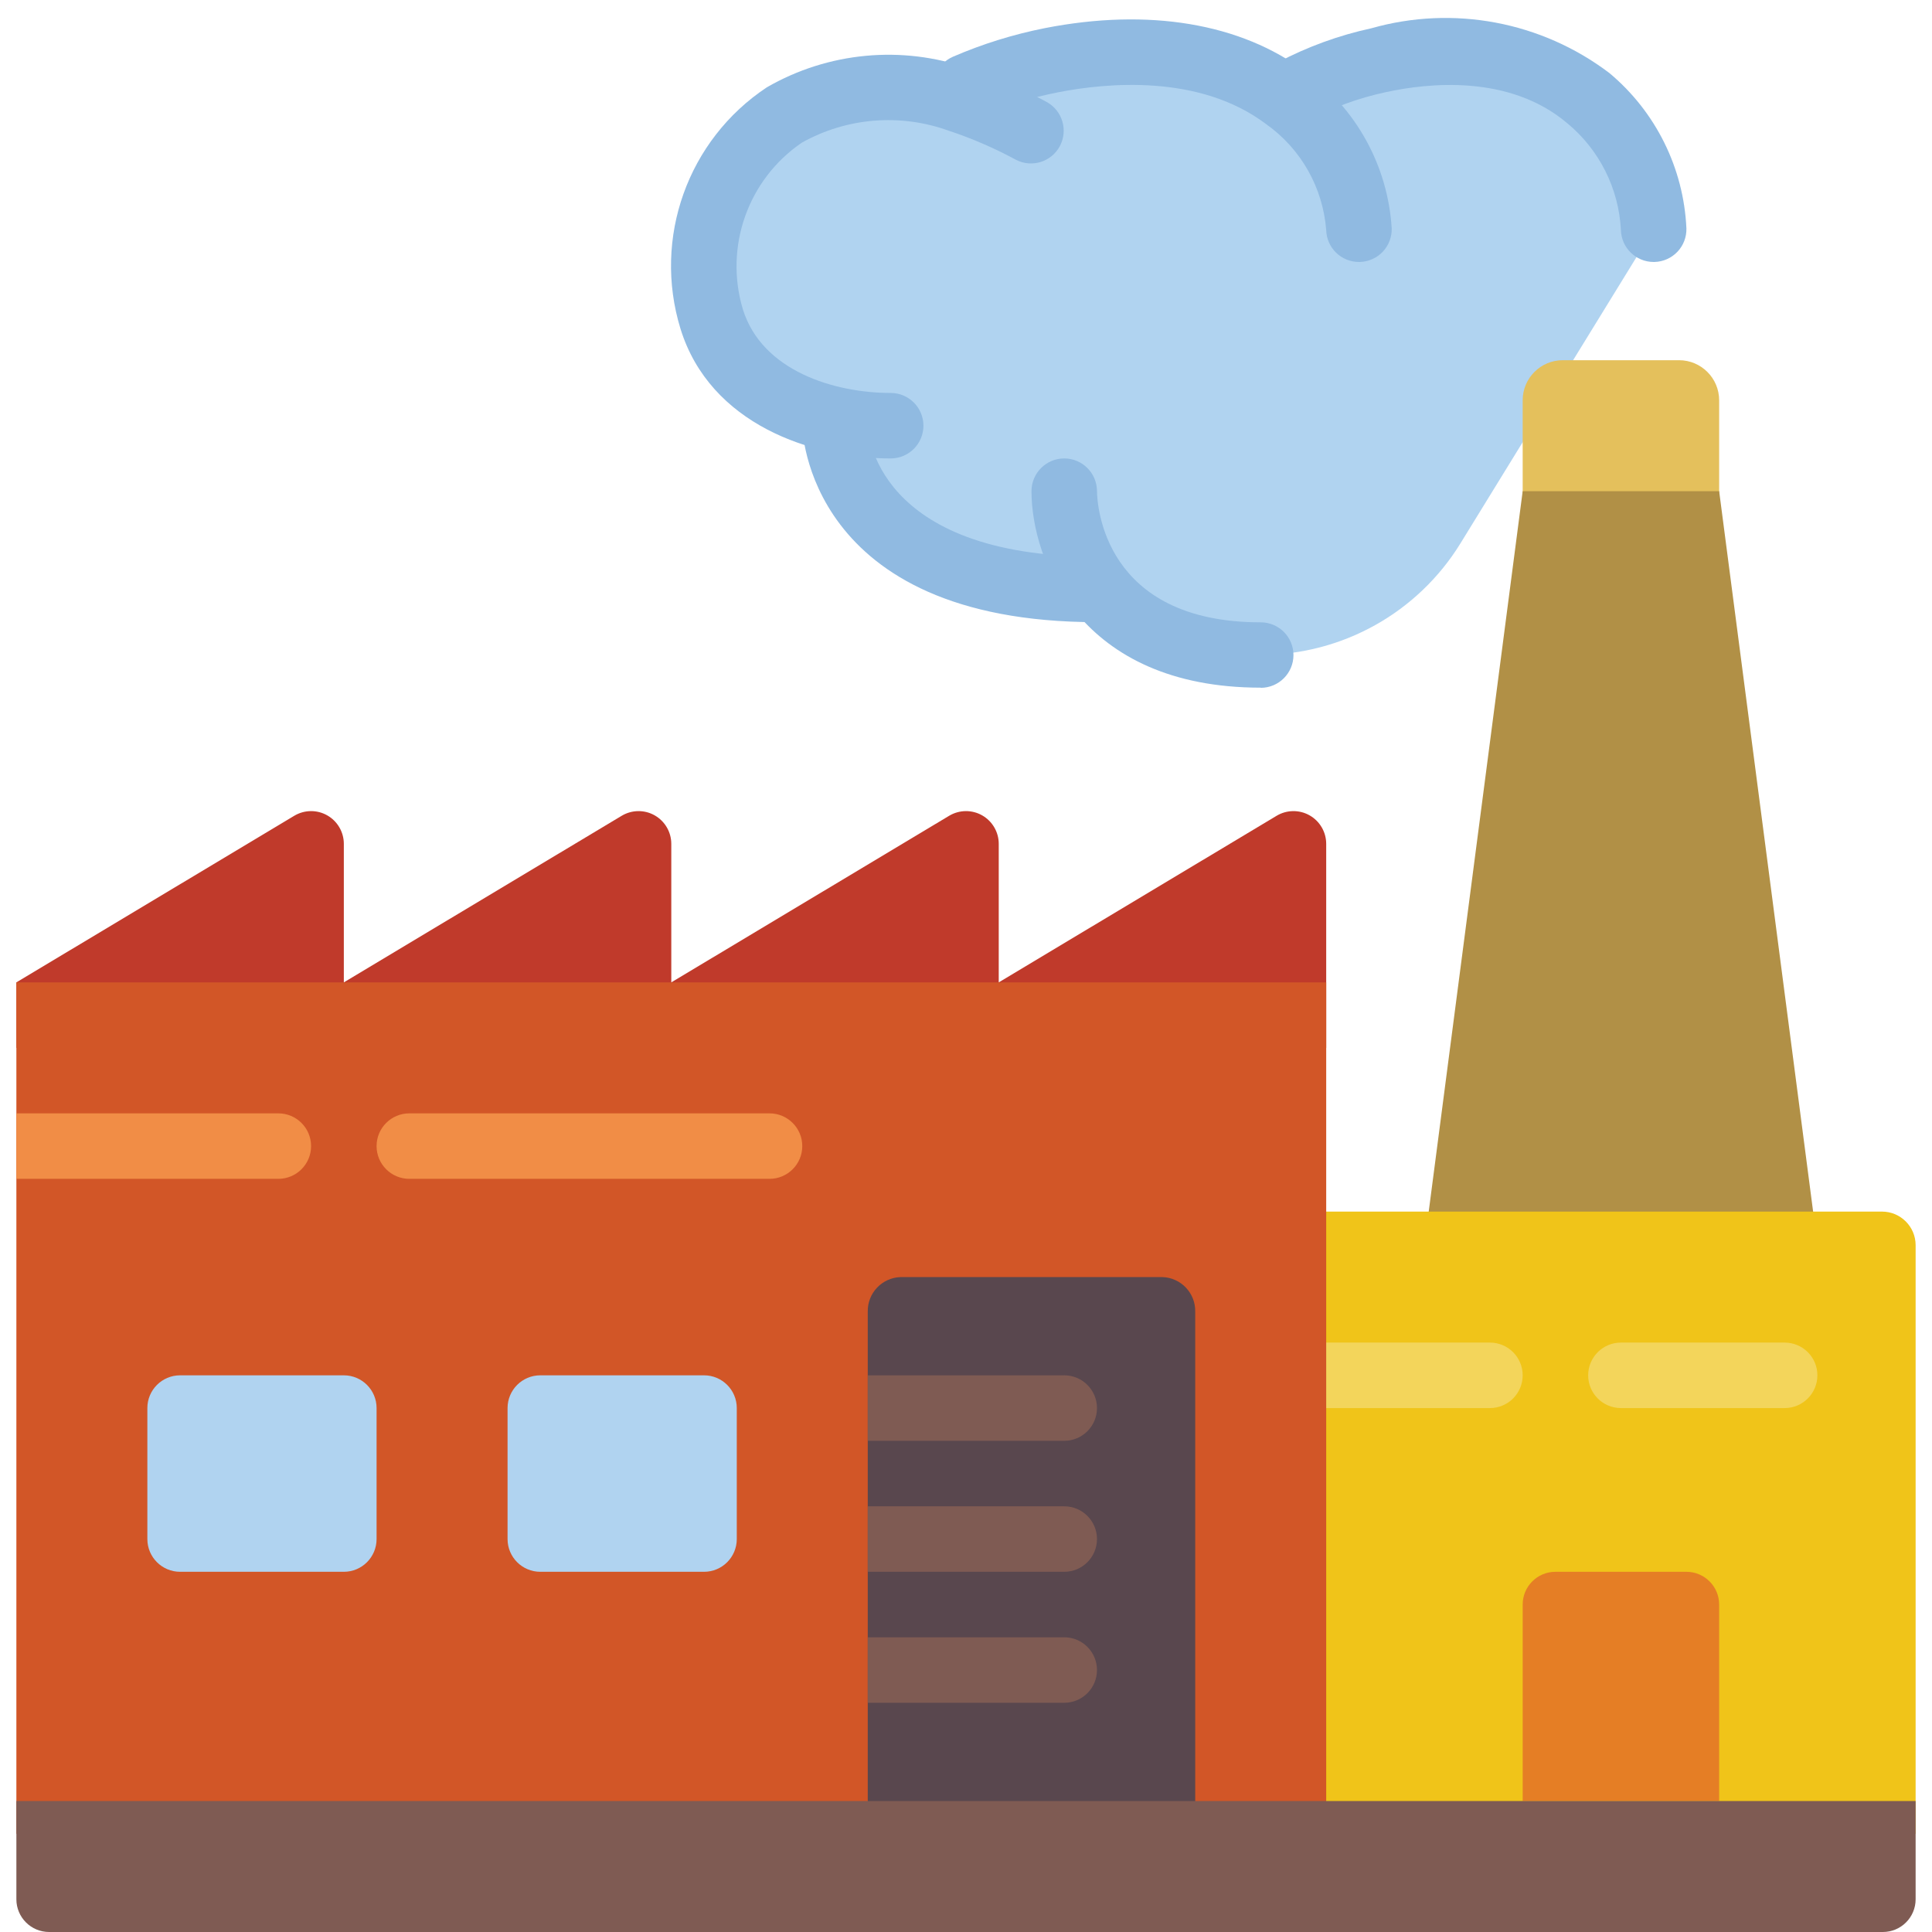
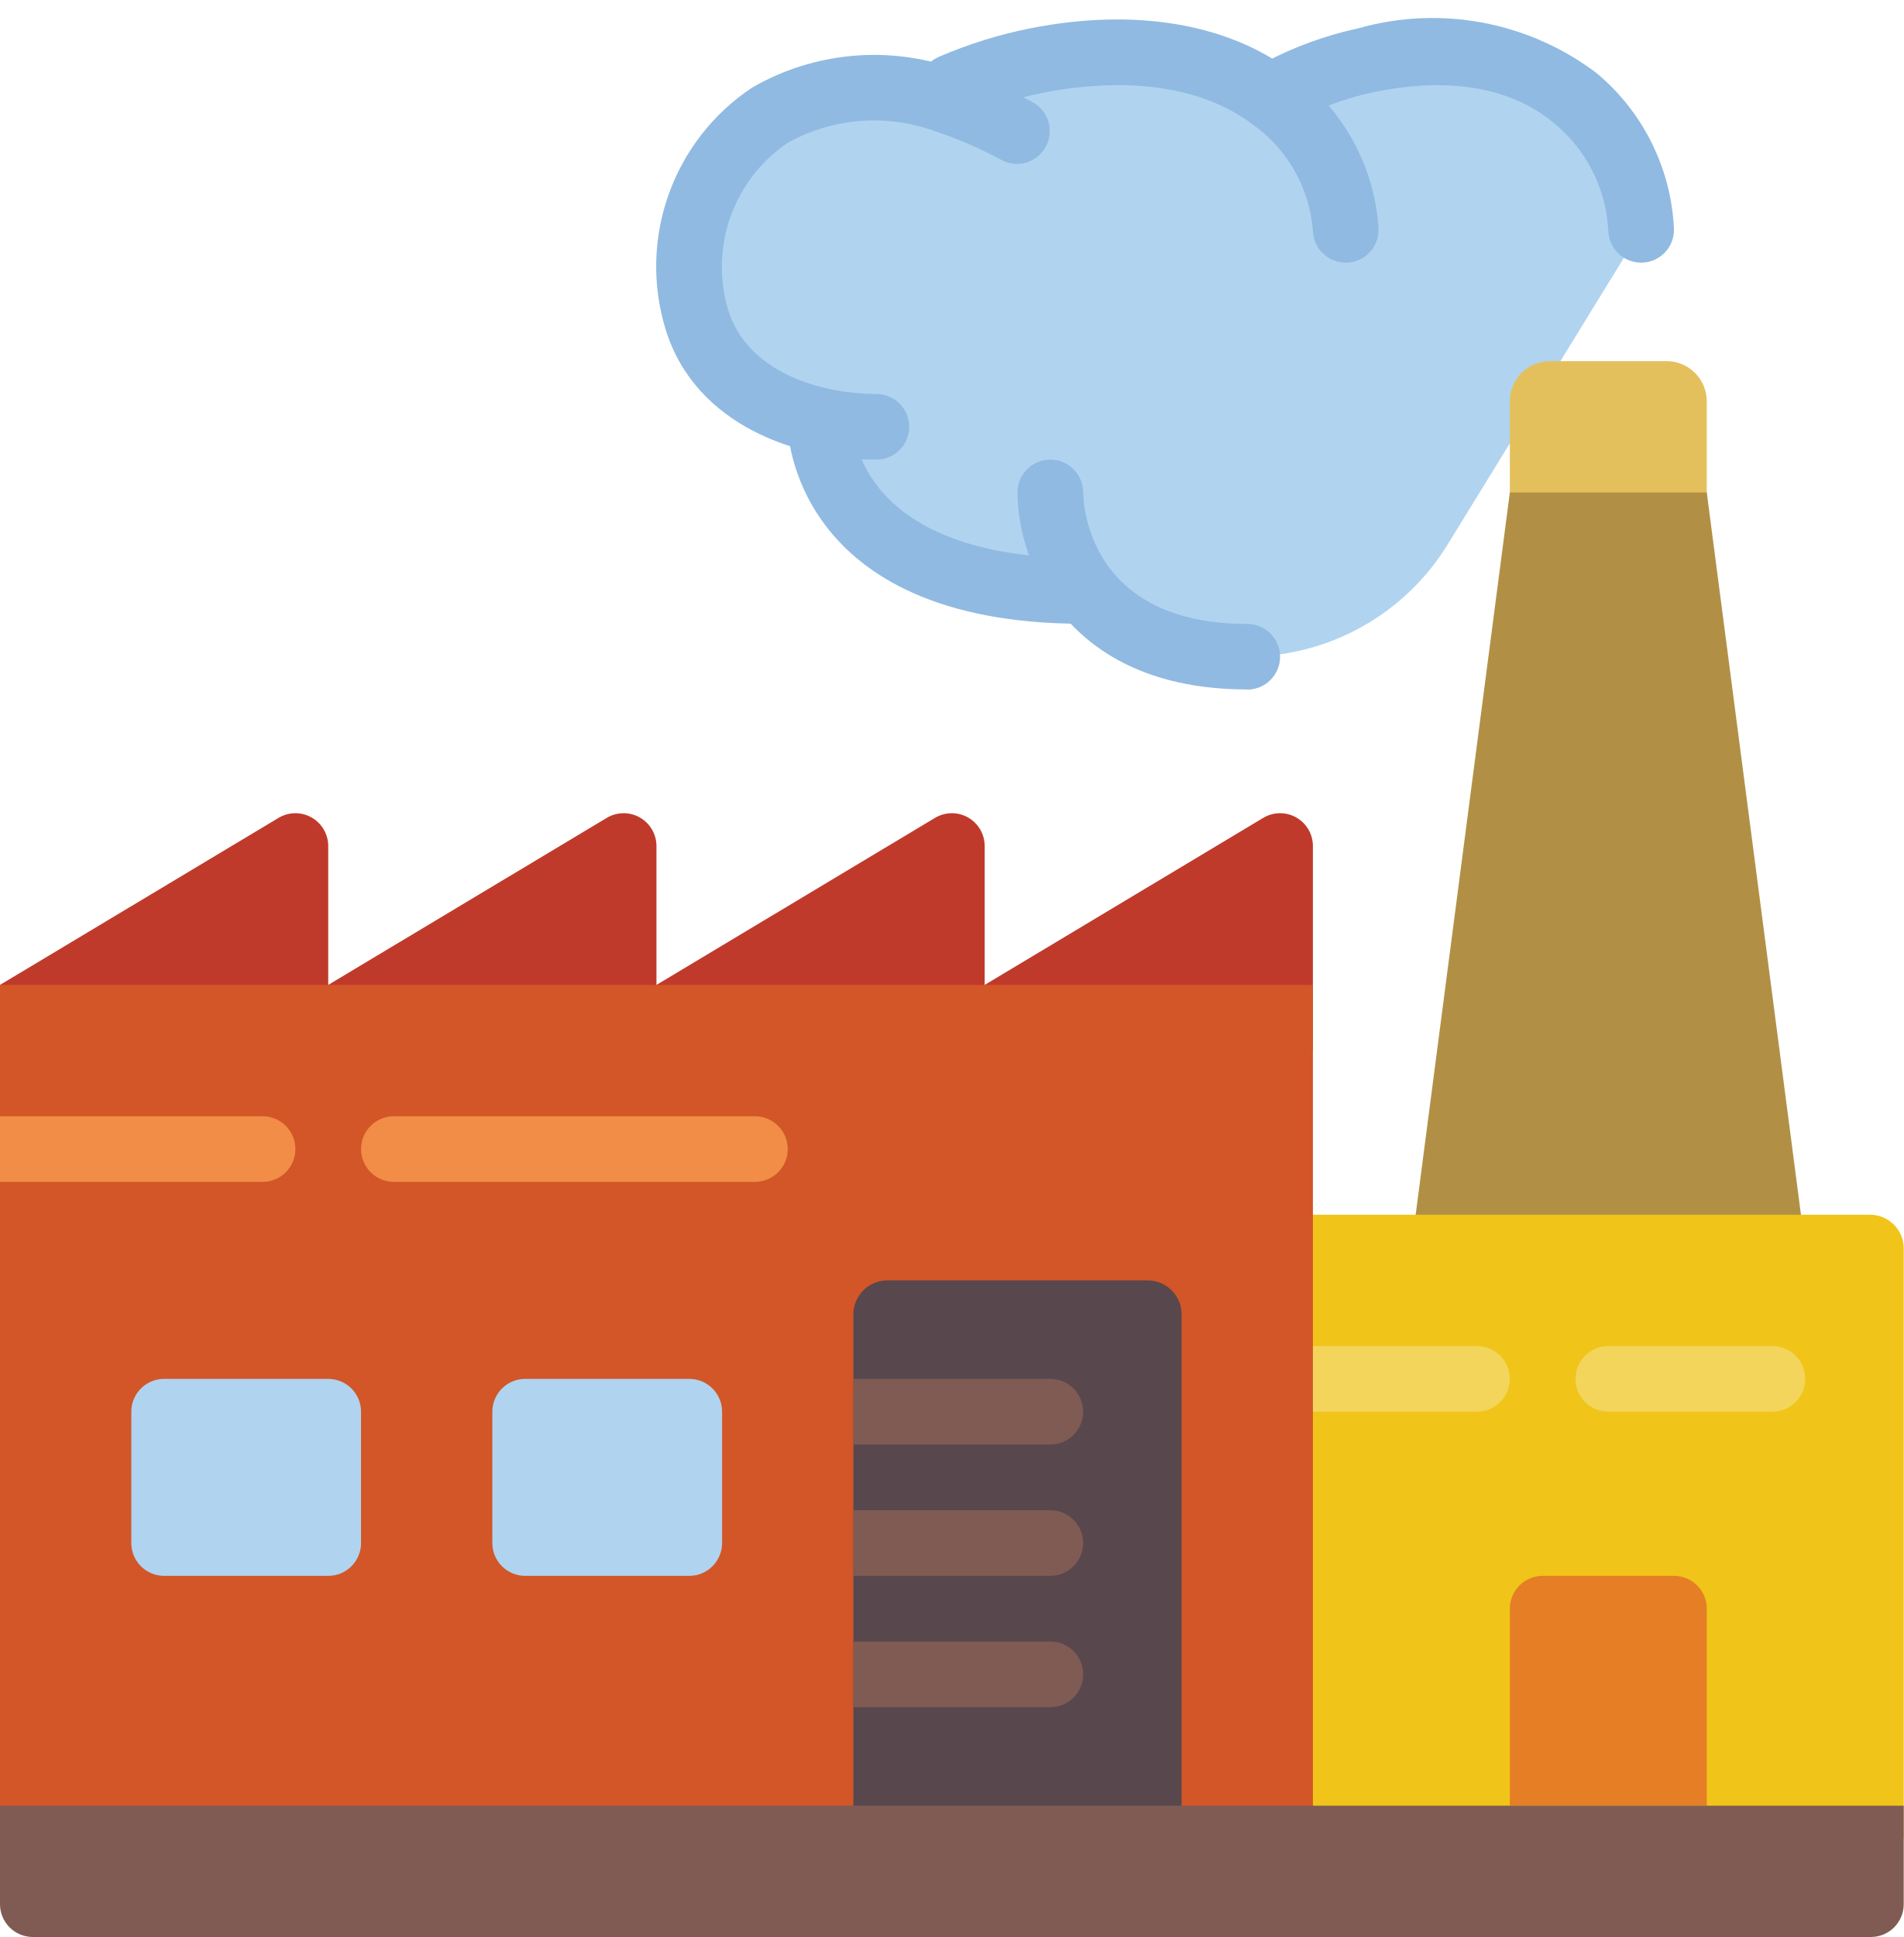
- <svg xmlns="http://www.w3.org/2000/svg" width="512" height="512" viewBox="0 0 58 59" version="1.1">
+ <svg xmlns="http://www.w3.org/2000/svg" viewBox="0 0 58 59" version="1.1">
  <defs />
  <g id="Page-1" stroke="none" stroke-width="1" fill="none" fill-rule="evenodd">
    <g id="005---Factory-" fill-rule="nonzero">
      <path d="M38.49,24.91 L30,30 L30,25.77 C30,25.411 29.807,25.079 29.495,24.901 C29.183,24.723 28.799,24.727 28.49,24.91 L20,30 L20,25.77 C20,25.411 19.807,25.079 19.495,24.901 C19.183,24.723 18.799,24.727 18.49,24.91 L10,30 L10,25.77 C10,25.411 9.807,25.079 9.495,24.901 C9.183,24.723 8.799,24.727 8.49,24.91 L0,30 L0,32 L40,32 L40,25.77 C40,25.411 39.807,25.079 39.495,24.901 C39.183,24.723 38.799,24.727 38.49,24.91 Z" id="Shape" fill="#C03A2B" />
      <path d="M50,7 L44.1,16.593 C42.797,18.711 40.487,20.001 38,20 C35.37,20 33.89,19.04 33.06,17.96 L33,18 C25,18 25,13 25,13 L25.03,12.83 C23.297,12.571 21.843,11.386 21.24,9.74 C20.535,7.403 21.43,4.88 23.45,3.51 C25.075,2.589 27.019,2.418 28.78,3.04 C28.8,3.05 28.83,3.06 28.85,3.07 L29,2.65 C29.836,2.289 30.707,2.017 31.6,1.84 C34.05,1.36 36.78,1.49 38.77,2.99 L39,2.78 C39.818,2.354 40.689,2.038 41.59,1.84 C43.789,1.208 46.158,1.633 48,2.99 C49.199,3.987 49.925,5.442 50,7 Z" id="Shape" fill="#B0D3F0" />
      <path d="M50,8 C49.457,8 49.014,7.567 49,7.025 C48.935,5.753 48.338,4.567 47.355,3.758 C45.594,2.269 43.123,2.529 41.808,2.817 C40.993,2.993 40.206,3.279 39.468,3.667 C38.982,3.912 38.389,3.723 38.134,3.242 C37.879,2.761 38.056,2.164 38.532,1.9 C39.43,1.426 40.389,1.078 41.381,0.863 C43.883,0.153 46.573,0.659 48.646,2.229 C50.062,3.41 50.917,5.133 51,6.975 C51.007,7.24 50.908,7.498 50.725,7.69 C50.541,7.882 50.289,7.994 50.024,8 L50,8 Z" id="Shape" fill="#90BAE1" />
      <path d="M41,8 C40.459,8 40.016,7.57 40,7.029 C39.901,5.729 39.227,4.54 38.162,3.788 C36.133,2.258 33.3,2.526 31.8,2.821 C30.976,2.983 30.171,3.233 29.4,3.567 C28.894,3.788 28.304,3.556 28.083,3.05 C27.862,2.544 28.094,1.954 28.6,1.733 C29.502,1.343 30.444,1.05 31.408,0.859 C34.577,0.238 37.4,0.711 39.367,2.192 C40.916,3.311 41.882,5.064 42,6.971 C42.008,7.236 41.91,7.494 41.728,7.687 C41.546,7.88 41.294,7.992 41.029,8 L41,8 Z" id="Shape" fill="#90BAE1" />
      <path d="M26.7,14 C24.3,14 21.183,12.962 20.28,10.037 C19.43,7.267 20.503,4.269 22.917,2.667 C24.789,1.587 27.039,1.375 29.08,2.087 C29.906,2.358 30.705,2.703 31.469,3.117 C31.945,3.382 32.122,3.979 31.867,4.46 C31.611,4.942 31.017,5.13 30.531,4.883 C29.872,4.525 29.182,4.226 28.47,3.991 C26.993,3.457 25.357,3.59 23.986,4.357 C22.341,5.48 21.613,7.539 22.186,9.447 C22.773,11.332 24.984,12 26.7,12 C27.252,12 27.7,12.448 27.7,13 C27.7,13.552 27.252,14 26.7,14 Z" id="Shape" fill="#90BAE1" />
      <path d="M33,19 C24.1,19 24,13.06 24,13 C23.997,12.448 24.443,11.998 24.995,11.995 C25.547,11.992 25.997,12.438 26,12.99 C26,13.176 26.2,17 33,17 C33.552,17 34,17.448 34,18 C34,18.552 33.552,19 33,19 Z" id="Shape" fill="#90BAE1" />
      <path d="M38,21 C32.463,21 31,17.075 31,15 C31,14.448 31.448,14 32,14 C32.552,14 33,14.448 33,15 C33.006,15.416 33.2,19.005 38,19.005 C38.552,19.005 39,19.453 39,20.005 C39,20.557 38.552,21.005 38,21.005 L38,21 Z" id="Shape" fill="#90BAE1" />
      <path d="M47.225,11 L50.776,11 C51.452,11.001 52,11.549 52,12.225 L52,17 L46,17 L46,12.225 C46,11.548 46.548,11 47.225,11 Z" id="Shape" fill="#E4C05C" />
      <polygon id="Shape" fill="#B19046" points="55 38 52 15 46 15 43 38" />
      <path d="M38,37 L56.973,37 C57.54,37 58,37.46 58,38.027 L58,56 L38,56 L38,37 Z" id="Shape" fill="#F0C419" />
      <path d="M45,43 L40,43 C39.448,43 39,42.552 39,42 C39,41.448 39.448,41 40,41 L45,41 C45.552,41 46,41.448 46,42 C46,42.552 45.552,43 45,43 Z" id="Shape" fill="#F3D55B" />
      <path d="M54,43 L49,43 C48.448,43 48,42.552 48,42 C48,41.448 48.448,41 49,41 L54,41 C54.552,41 55,41.448 55,42 C55,42.552 54.552,43 54,43 Z" id="Shape" fill="#F3D55B" />
      <rect id="Rectangle-path" fill="#D25627" x="0" y="30" width="40" height="26" />
      <path d="M9,35 C9,35.552 8.552,36 8,36 L0,36 L0,34 L8,34 C8.552,34 9,34.448 9,35 Z" id="Shape" fill="#F18D46" />
      <path d="M23,36 L12,36 C11.448,36 11,35.552 11,35 C11,34.448 11.448,34 12,34 L23,34 C23.552,34 24,34.448 24,35 C24,35.552 23.552,36 23,36 Z" id="Shape" fill="#F18D46" />
      <rect id="Rectangle-path" fill="#B0D3F0" x="4" y="42" width="7" height="6" rx="1" />
      <rect id="Rectangle-path" fill="#B0D3F0" x="15" y="42" width="7" height="6" rx="1" />
      <path d="M36,40.063 L36,56 L26,56 L26,40.063 C25.985,39.494 26.431,39.02 27,39 L35,39 C35.569,39.02 36.015,39.494 36,40.063 Z" id="Shape" fill="#59474E" />
      <path d="M33,43 C33,43.552 32.552,44 32,44 L26,44 L26,42 L32,42 C32.552,42 33,42.448 33,43 Z" id="Shape" fill="#7F5B53" />
      <path d="M33,47 C33,47.552 32.552,48 32,48 L26,48 L26,46 L32,46 C32.552,46 33,46.448 33,47 Z" id="Shape" fill="#7F5B53" />
      <path d="M33,51 C33,51.552 32.552,52 32,52 L26,52 L26,50 L32,50 C32.552,50 33,50.448 33,51 Z" id="Shape" fill="#7F5B53" />
      <path d="M47,48 L51,48 C51.552,48 52,48.448 52,49 L52,55 L46,55 L46,49 C46,48.448 46.448,48 47,48 Z" id="Shape" fill="#E57E25" />
      <path d="M58,55 L0,55 L0,58 C0,58.552 0.448,59 1,59 L57,59 C57.552,59 58,58.552 58,58 L58,55 Z" id="Shape" fill="#7F5B53" />
    </g>
  </g>
</svg>
